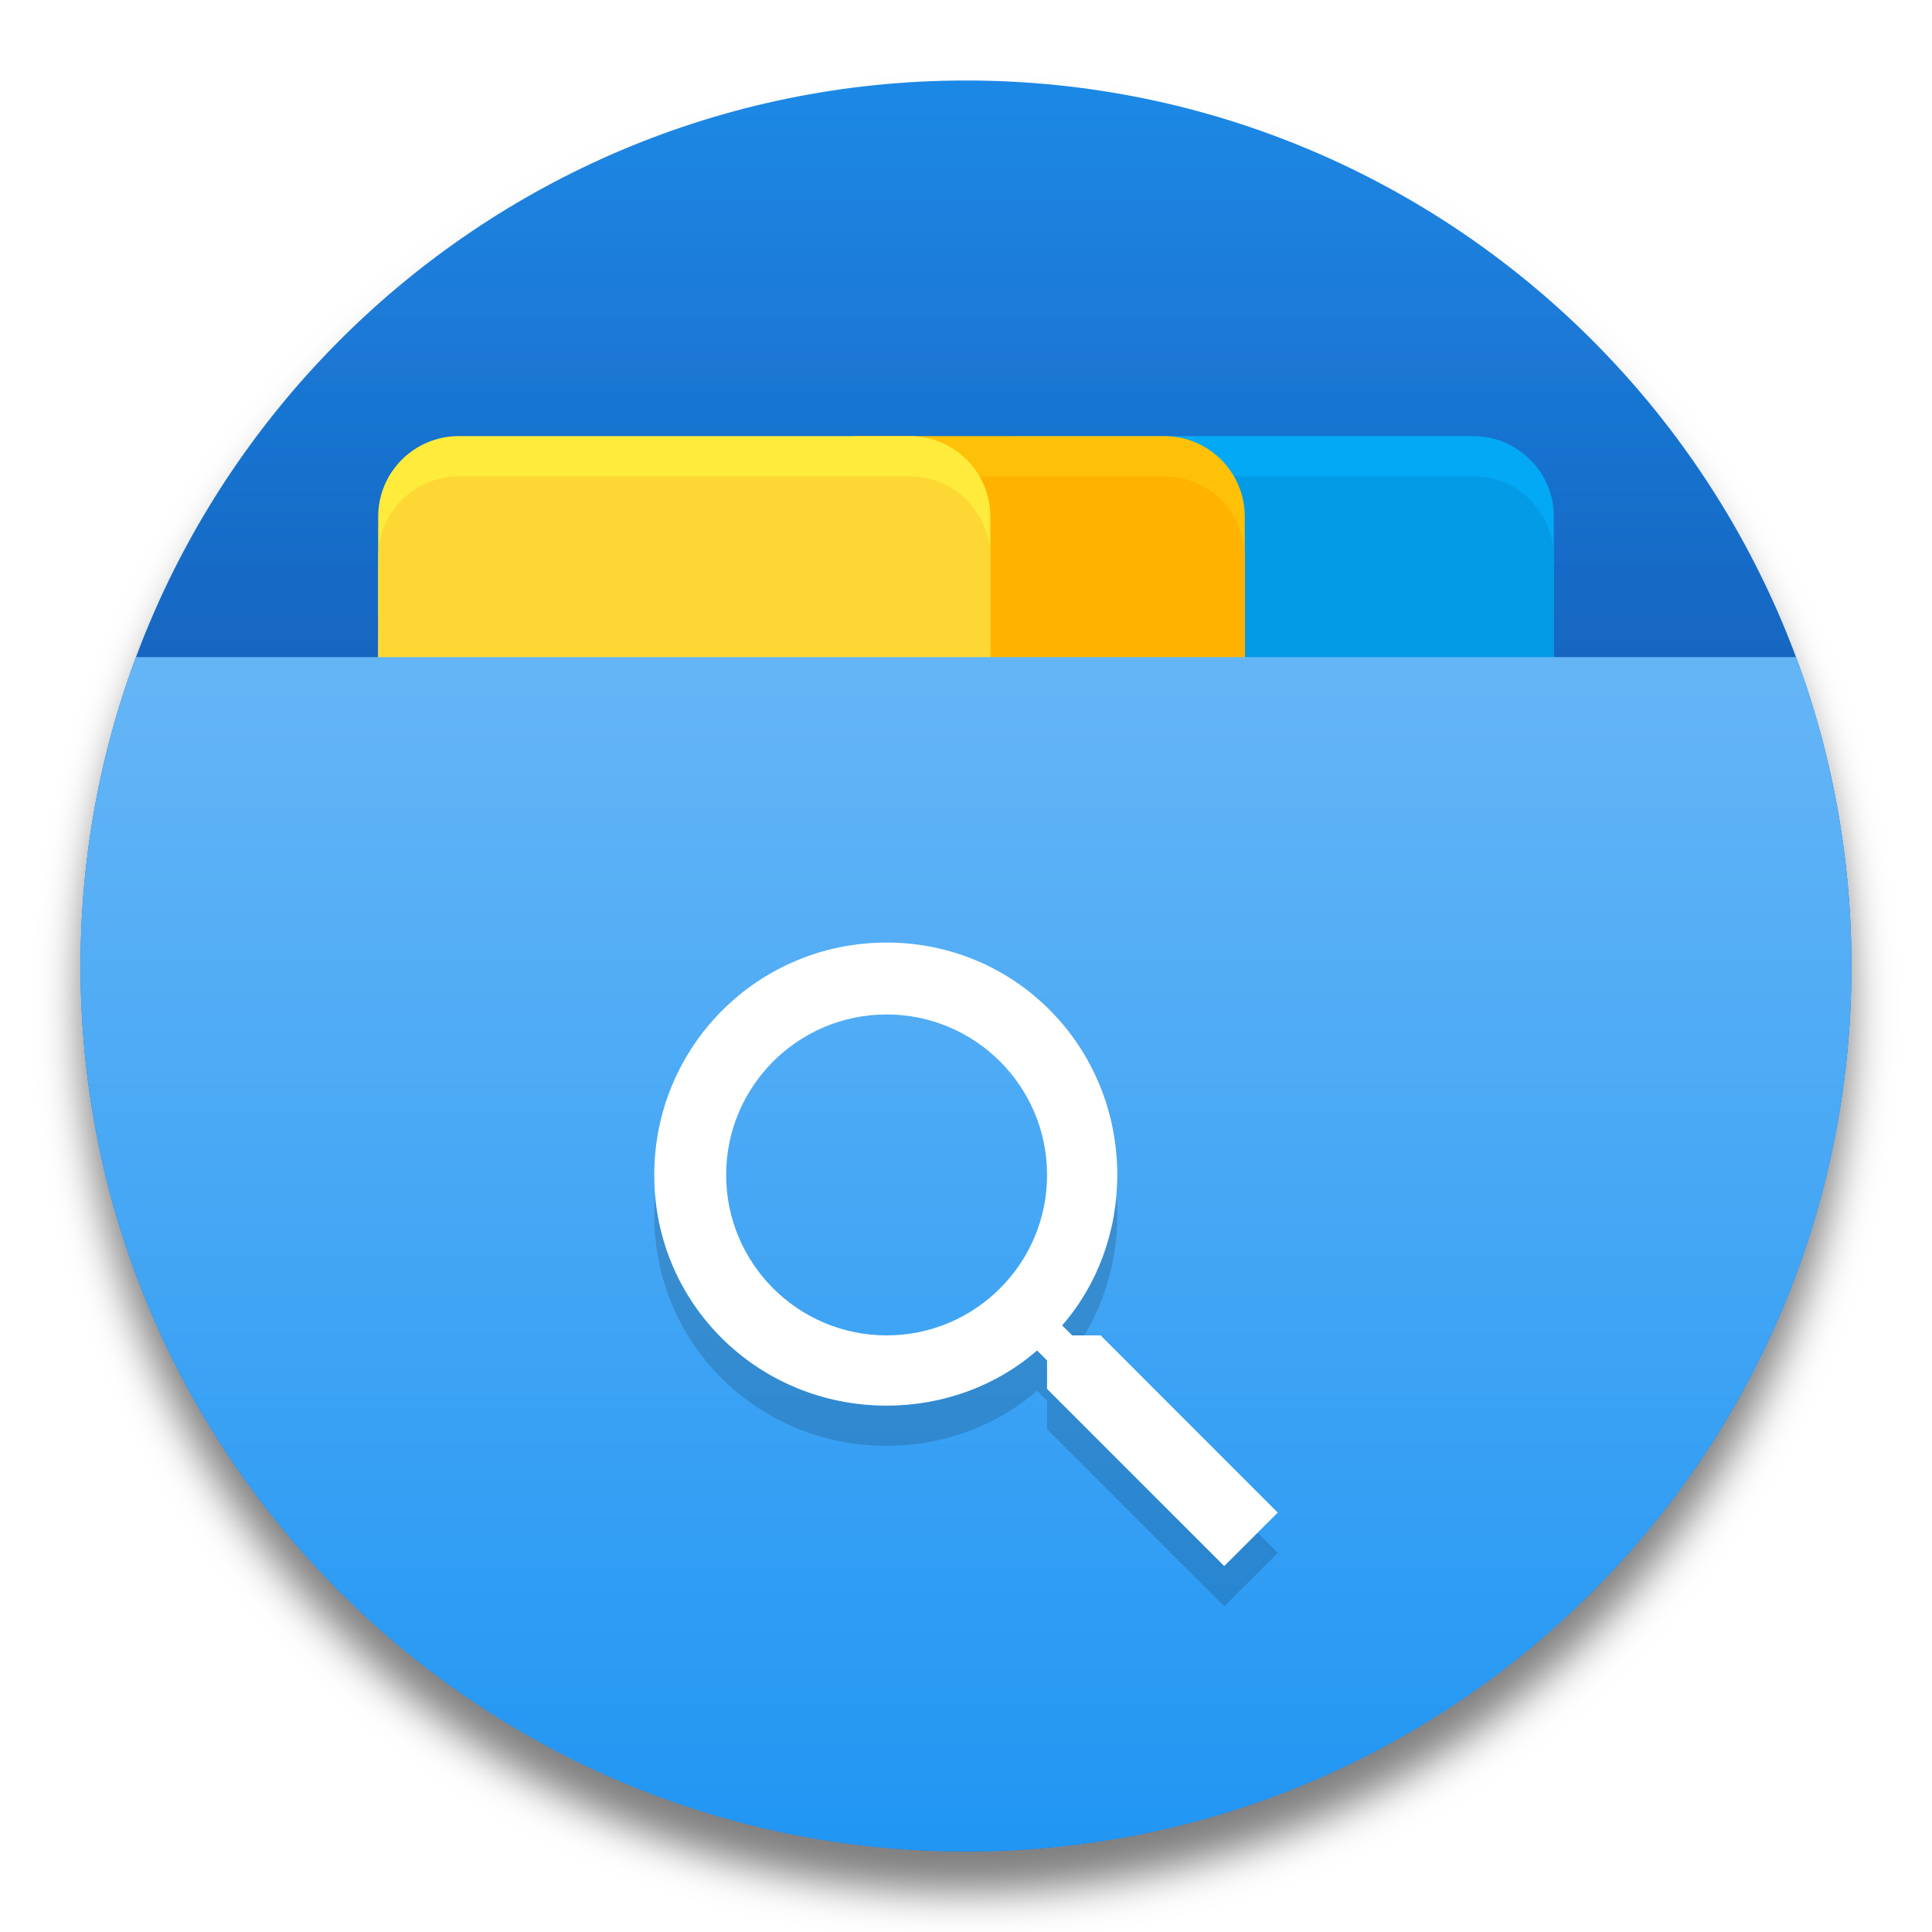
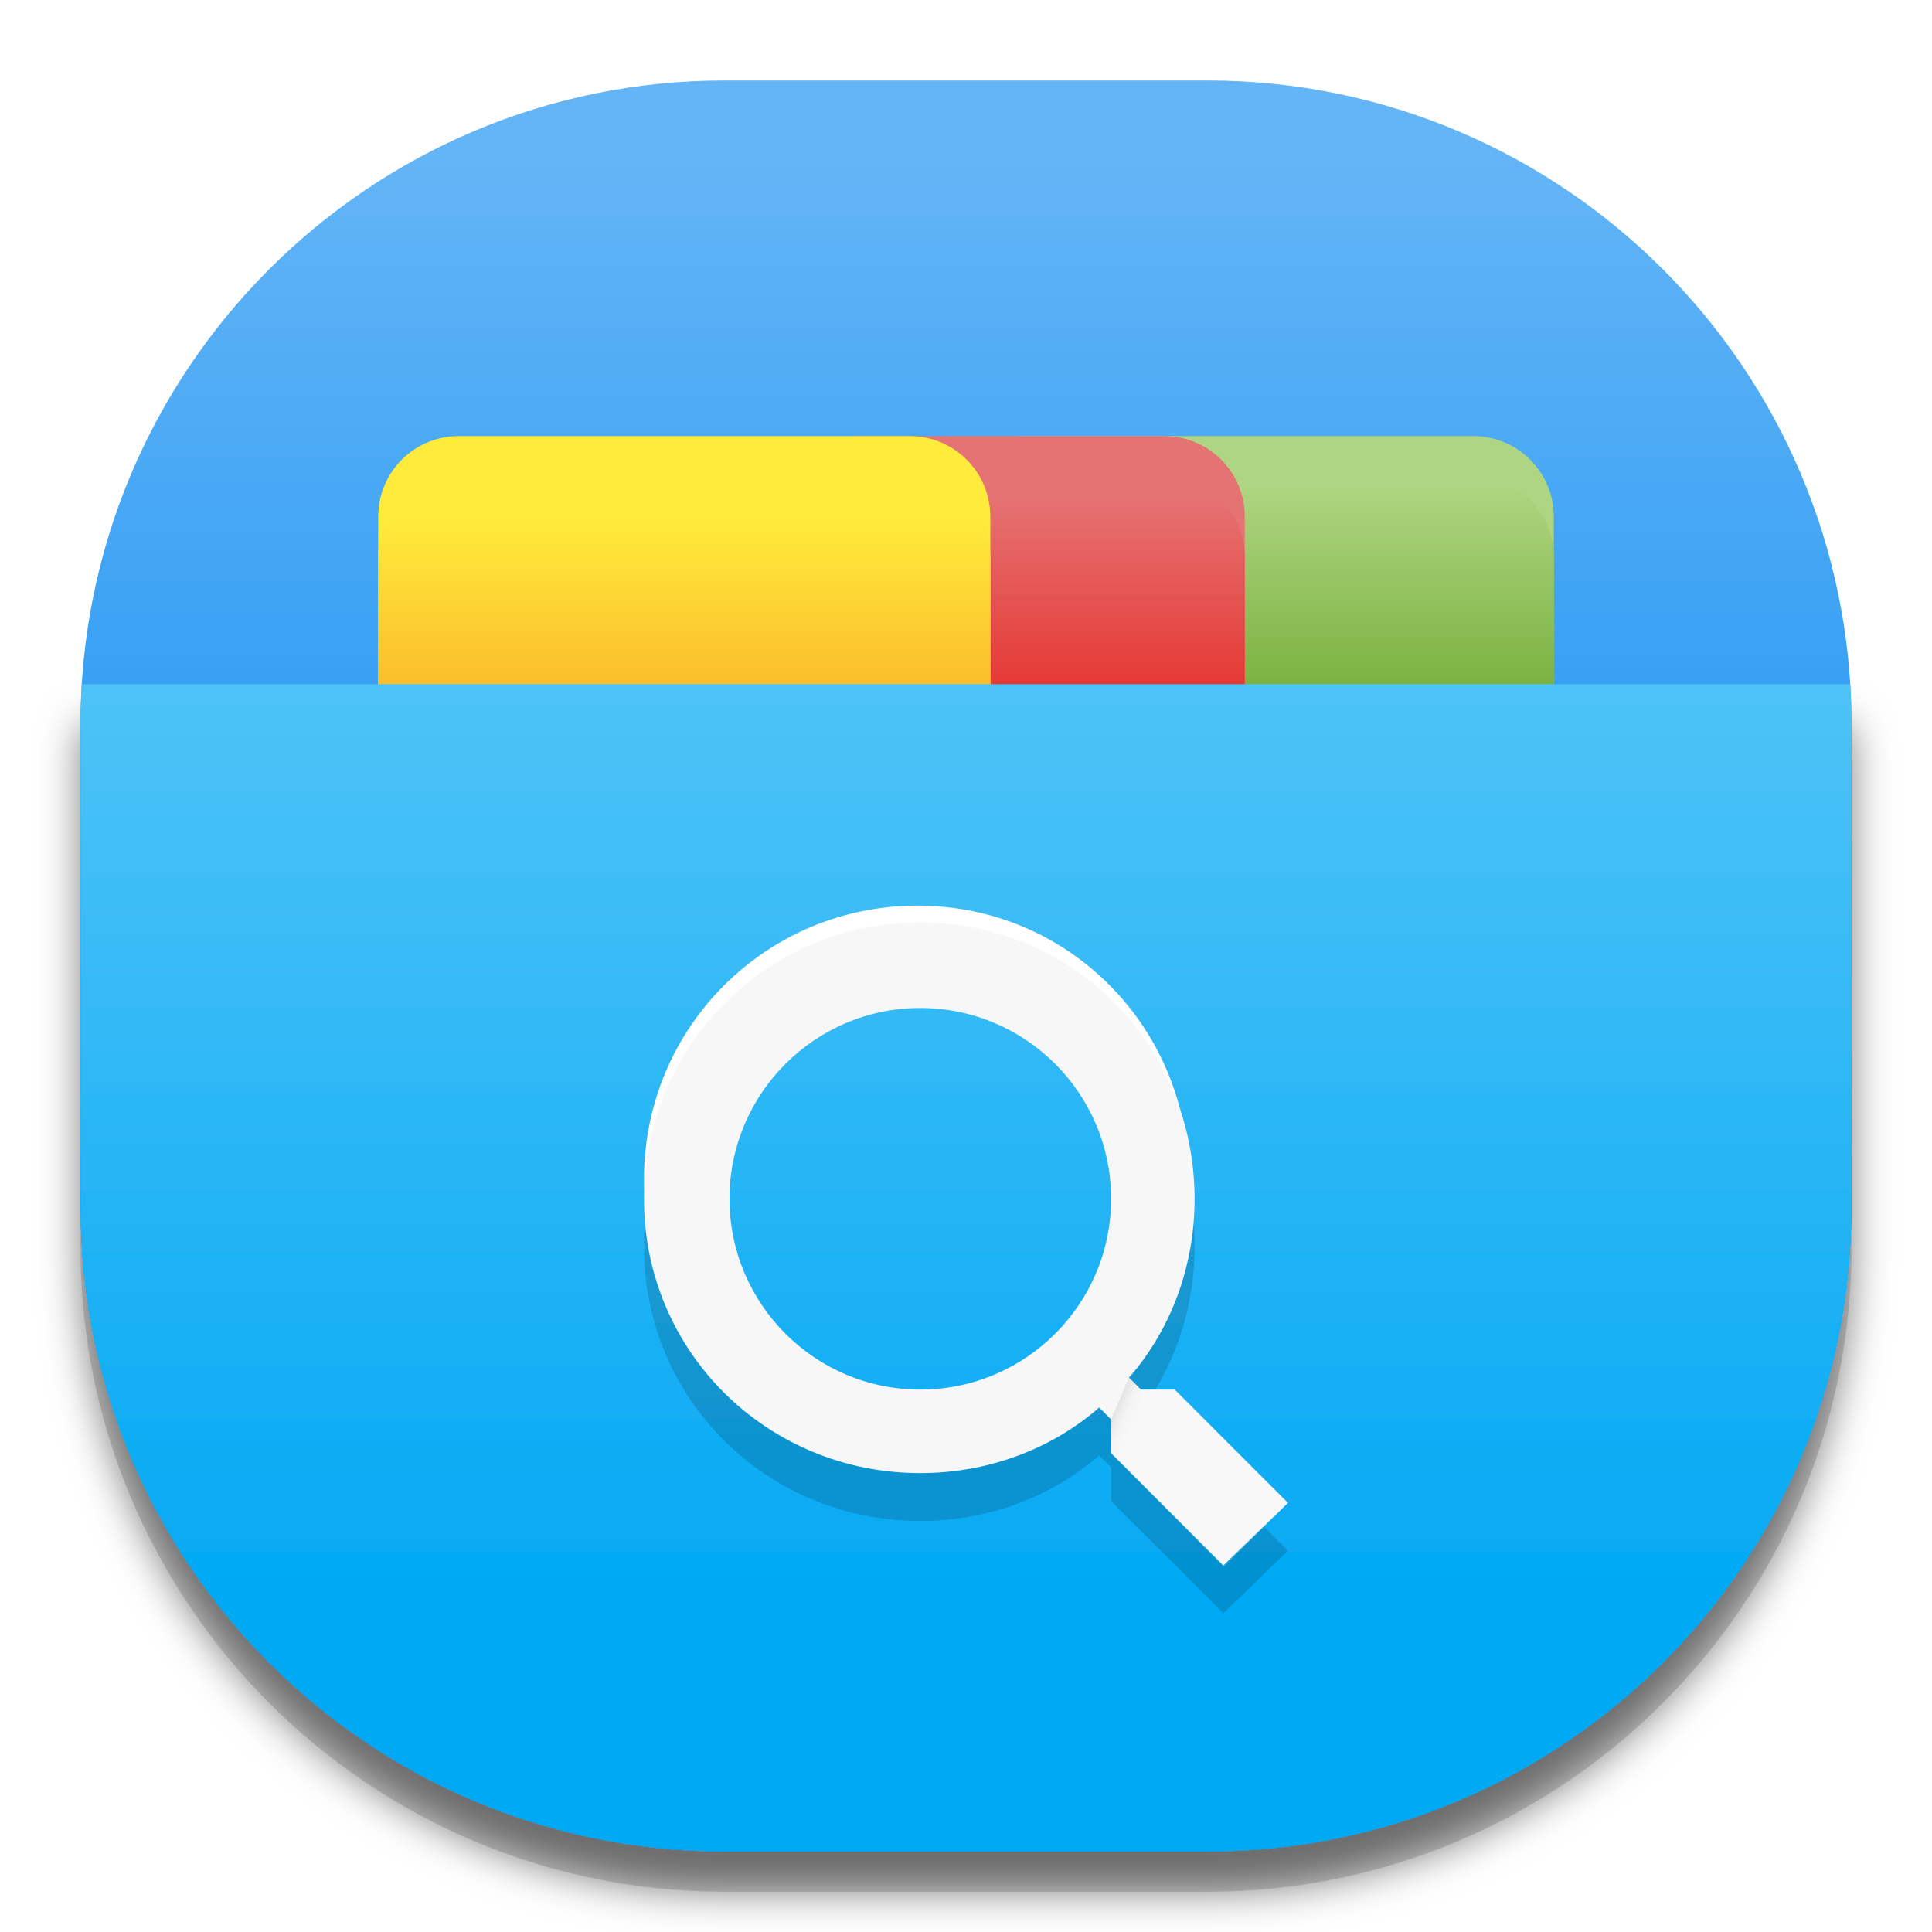
<svg xmlns="http://www.w3.org/2000/svg" style="isolation:isolate" viewBox="0 0 48 48" width="48" height="48">
  <defs>
-     <clipPath id="_clipPath_laJFnl2wcueiF5IP1n0SuuEHRrNBsbmV">
+     <clipPath id="_clipPath_z6gHZdhRCWSmPC8fcxpqQNE7u5PDMDQF">
      <rect width="48" height="48" />
    </clipPath>
  </defs>
-   <g clip-path="url(#_clipPath_laJFnl2wcueiF5IP1n0SuuEHRrNBsbmV)">
+   <g clip-path="url(#_clipPath_z6gHZdhRCWSmPC8fcxpqQNE7u5PDMDQF)">
    <g style="isolation:isolate" id="Design">
+       <path d="M 18 3 L 30 3 C 38.831 3 46 10.169 46 19 L 46 31 C 46 39.831 38.831 47 30 47 L 18 47 C 9.169 47 2 39.831 2 31 L 2 19 C 2 10.169 9.169 3 18 3 Z" style="stroke:none;fill:#000000;stroke-miterlimit:10;opacity:0.15;" />
      <defs>
-         <filter id="hPqaqQZTpFvltbzy2Tvbe47snwJklSWc" x="-200%" y="-200%" width="400%" height="400%">
+         <linearGradient id="_lgradient_19" x1="0.5" y1="0.033" x2="0.5" y2="0.5">
+           <stop offset="0%" style="stop-color:#64B5F6" />
+           <stop offset="100%" style="stop-color:#2196F3" />
+         </linearGradient>
+       </defs>
+       <path d="M 18 2 L 30 2 C 38.831 2 46 9.169 46 18 L 46 30 C 46 38.831 38.831 46 30 46 L 18 46 C 9.169 46 2 38.831 2 30 L 2 18 C 2 9.169 9.169 2 18 2 Z" style="stroke:none;fill:url(#_lgradient_19);stroke-miterlimit:10;" />
+       <g id="Group">
+         <g id="Group">
+           <path d="M 25.396 10.835 L 36.604 10.835 C 37.707 10.835 38.604 11.732 38.604 12.835 L 38.604 19.455 C 38.604 20.559 37.707 21.455 36.604 21.455 L 25.396 21.455 C 24.293 21.455 23.396 20.559 23.396 19.455 L 23.396 12.835 C 23.396 11.732 24.293 10.835 25.396 10.835 Z" style="stroke:none;fill:#AED581;stroke-miterlimit:10;" />
+           <defs>
+             <linearGradient id="_lgradient_20" x1="0.627" y1="0.024" x2="0.627" y2="0.48">
+               <stop offset="0%" style="stop-color:#AED581" />
+               <stop offset="100%" style="stop-color:#7CB342" />
+             </linearGradient>
+           </defs>
+           <path d="M 25.396 11.835 L 36.604 11.835 C 37.707 11.835 38.604 12.732 38.604 13.835 L 38.604 20.455 C 38.604 21.559 37.707 22.455 36.604 22.455 L 25.396 22.455 C 24.293 22.455 23.396 21.559 23.396 20.455 L 23.396 13.835 C 23.396 12.732 24.293 11.835 25.396 11.835 Z" style="stroke:none;fill:url(#_lgradient_20);stroke-miterlimit:10;" />
+         </g>
+         <g id="Group">
+           <path d="M 21.37 10.835 L 28.926 10.835 C 30.029 10.835 30.926 11.732 30.926 12.835 L 30.926 19.455 C 30.926 20.559 30.029 21.455 28.926 21.455 L 21.37 21.455 C 20.266 21.455 19.37 20.559 19.37 19.455 L 19.37 12.835 C 19.37 11.732 20.266 10.835 21.37 10.835 Z" style="stroke:none;fill:#E57373;stroke-miterlimit:10;" />
+           <defs>
+             <linearGradient id="_lgradient_21" x1="0.586" y1="0.042" x2="0.586" y2="0.489">
+               <stop offset="0%" style="stop-color:#E57373" />
+               <stop offset="100%" style="stop-color:#E53935" />
+             </linearGradient>
+           </defs>
+           <path d="M 21.37 11.835 L 28.926 11.835 C 30.029 11.835 30.926 12.732 30.926 13.835 L 30.926 20.455 C 30.926 21.559 30.029 22.455 28.926 22.455 L 21.37 22.455 C 20.266 22.455 19.37 21.559 19.37 20.455 L 19.37 13.835 C 19.37 12.732 20.266 11.835 21.37 11.835 Z" style="stroke:none;fill:url(#_lgradient_21);stroke-miterlimit:10;" />
+         </g>
+         <g id="Group">
+           <path d="M 11.396 10.835 L 22.604 10.835 C 23.707 10.835 24.604 11.732 24.604 12.835 L 24.604 19.455 C 24.604 20.559 23.707 21.455 22.604 21.455 L 11.396 21.455 C 10.293 21.455 9.396 20.559 9.396 19.455 L 9.396 12.835 C 9.396 11.732 10.293 10.835 11.396 10.835 Z" style="stroke:none;fill:#FFEB3B;stroke-miterlimit:10;" />
+           <defs>
+             <linearGradient id="_lgradient_22" x1="0.495" y1="0.094" x2="0.495" y2="0.476">
+               <stop offset="0%" style="stop-color:#FFEB3B" />
+               <stop offset="98.696%" style="stop-color:#FBC02D" />
+             </linearGradient>
+           </defs>
+           <path d="M 11.396 11.835 L 22.604 11.835 C 23.707 11.835 24.604 12.732 24.604 13.835 L 24.604 20.455 C 24.604 21.559 23.707 22.455 22.604 22.455 L 11.396 22.455 C 10.293 22.455 9.396 21.559 9.396 20.455 L 9.396 13.835 C 9.396 12.732 10.293 11.835 11.396 11.835 Z" style="stroke:none;fill:url(#_lgradient_22);stroke-miterlimit:10;" />
+         </g>
+       </g>
+       <defs>
+         <filter id="lAl1cIzFhbOjG2f5lHvwttcKBXsAZbAc" x="-200%" y="-200%" width="400%" height="400%">
          <feOffset in="SourceAlpha" result="offOut" dx="0" dy="1" />
          <feGaussianBlur in="offOut" result="blurOut" stdDeviation="0.5" />
          <feComponentTransfer in="blurOut" result="opacOut">
            <feFuncA type="table" tableValues="0 0.5" />
          </feComponentTransfer>
          <feBlend in="SourceGraphic" in2="opacOut" mode="normal" />
        </filter>
      </defs>
-       <g filter="url(#hPqaqQZTpFvltbzy2Tvbe47snwJklSWc)">
-         <linearGradient id="_lgradient_61" x1="50%" y1="-1.3877787807814457e-14%" x2="50%" y2="33.105%">
-           <stop offset="0%" stop-opacity="1" style="stop-color:rgb(30,136,229)" />
-           <stop offset="100%" stop-opacity="1" style="stop-color:rgb(21,101,192)" />
+       <g filter="url(#lAl1cIzFhbOjG2f5lHvwttcKBXsAZbAc)">
+         <linearGradient id="_lgradient_23" x1="50%" y1="0%" x2="50%" y2="79.082%">
+           <stop offset="0%" stop-opacity="1" style="stop-color:rgb(79,195,247)" />
+           <stop offset="98.261%" stop-opacity="1" style="stop-color:rgb(3,169,244)" />
        </linearGradient>
-         <path d=" M 2 24 C 2 11.858 11.858 2 24 2 C 36.142 2 46 11.858 46 24 C 46 36.142 36.142 46 24 46 C 11.858 46 2 36.142 2 24 Z " fill="url(#_lgradient_61)" />
+         <path d=" M 45.969 17 C 45.99 17.331 46 17.664 46 18 L 46 30 C 46 38.831 38.831 46 30 46 L 18 46 C 9.169 46 2 38.831 2 30 L 2 18 C 2 17.664 2.01 17.331 2.031 17 L 45.969 17 Z " fill="url(#_lgradient_23)" />
      </g>
      <g id="Group">
        <g id="Group">
-           <path d="M 25.396 10.835 L 36.604 10.835 C 37.707 10.835 38.604 11.732 38.604 12.835 L 38.604 19.455 C 38.604 20.559 37.707 21.455 36.604 21.455 L 25.396 21.455 C 24.293 21.455 23.396 20.559 23.396 19.455 L 23.396 12.835 C 23.396 11.732 24.293 10.835 25.396 10.835 Z" style="stroke:none;fill:#03A9F4;stroke-miterlimit:10;" />
-           <path d="M 25.396 11.835 L 36.604 11.835 C 37.707 11.835 38.604 12.732 38.604 13.835 L 38.604 20.455 C 38.604 21.559 37.707 22.455 36.604 22.455 L 25.396 22.455 C 24.293 22.455 23.396 21.559 23.396 20.455 L 23.396 13.835 C 23.396 12.732 24.293 11.835 25.396 11.835 Z" style="stroke:none;fill:#039BE5;stroke-miterlimit:10;" />
+           <path d=" M 28.702 34.524 C 29.331 33.487 29.679 32.259 29.679 30.973 C 29.679 30.784 29.672 30.597 29.66 30.411 C 29.524 31.852 28.956 33.191 28.049 34.228 L 28.345 34.524 L 28.702 34.524 Z " fill="rgb(0,0,0)" fill-opacity="0.15" />
+           <path d=" M 31.395 37.923 L 32 38.528 L 32 38.528 L 30.392 40.081 L 27.605 37.293 L 27.605 36.454 L 27.309 36.158 C 26.124 37.194 24.544 37.787 22.864 37.787 C 19.062 37.787 16 34.776 16 30.973 C 16 30.773 16.008 30.575 16.02 30.378 C 16.324 33.895 19.262 36.598 22.864 36.598 C 24.544 36.598 26.124 36.005 27.309 34.969 L 27.605 35.265 L 27.605 36.104 L 30.392 38.892 L 31.395 37.923 Z " fill="rgb(0,0,0)" fill-opacity="0.15" />
        </g>
-         <g id="Group">
-           <path d="M 21.37 10.835 L 28.926 10.835 C 30.029 10.835 30.926 11.732 30.926 12.835 L 30.926 19.455 C 30.926 20.559 30.029 21.455 28.926 21.455 L 21.37 21.455 C 20.266 21.455 19.37 20.559 19.37 19.455 L 19.37 12.835 C 19.37 11.732 20.266 10.835 21.37 10.835 Z" style="stroke:none;fill:#FFC107;stroke-miterlimit:10;" />
-           <path d="M 21.37 11.835 L 28.926 11.835 C 30.029 11.835 30.926 12.732 30.926 13.835 L 30.926 20.455 C 30.926 21.559 30.029 22.455 28.926 22.455 L 21.37 22.455 C 20.266 22.455 19.37 21.559 19.37 20.455 L 19.37 13.835 C 19.37 12.732 20.266 11.835 21.37 11.835 Z" style="stroke:none;fill:#FFB300;stroke-miterlimit:10;" />
-         </g>
-         <g id="Group">
-           <path d="M 11.396 10.835 L 22.604 10.835 C 23.707 10.835 24.604 11.732 24.604 12.835 L 24.604 19.455 C 24.604 20.559 23.707 21.455 22.604 21.455 L 11.396 21.455 C 10.293 21.455 9.396 20.559 9.396 19.455 L 9.396 12.835 C 9.396 11.732 10.293 10.835 11.396 10.835 Z" style="stroke:none;fill:#FFEB3B;stroke-miterlimit:10;" />
-           <path d="M 11.396 11.835 L 22.604 11.835 C 23.707 11.835 24.604 12.732 24.604 13.835 L 24.604 20.455 C 24.604 21.559 23.707 22.455 22.604 22.455 L 11.396 22.455 C 10.293 22.455 9.396 21.559 9.396 20.455 L 9.396 13.835 C 9.396 12.732 10.293 11.835 11.396 11.835 Z" style="stroke:none;fill:#FDD835;stroke-miterlimit:10;" />
-         </g>
+         <path d=" M 27.603 35.263 L 27.603 35.483 L 27.605 35.485 L 27.605 35.265 L 27.603 35.263 Z " fill="rgb(255,255,255)" />
+         <path d=" M 29.529 29.586 C 29.535 29.489 29.537 29.391 29.537 29.293 C 29.537 25.53 26.557 22.5 22.793 22.5 C 19.03 22.5 16 25.53 16 29.293 C 16 29.396 16.002 29.499 16.01 29.6 C 16.167 25.979 19.133 23.113 22.794 23.113 C 26.45 23.113 29.368 25.972 29.529 29.586 Z " fill="rgb(255,255,255)" />
+         <path d=" M 32 37.339 L 29.185 34.524 L 29.185 34.524 L 28.345 34.524 L 28.049 34.228 C 29.086 33.043 29.679 31.463 29.679 29.784 C 29.679 25.981 26.667 22.919 22.864 22.919 C 19.061 22.919 16 25.981 16 29.784 C 16 33.587 19.062 36.598 22.864 36.598 C 24.544 36.598 26.124 36.005 27.309 34.969 L 27.605 35.265 L 27.605 36.104 L 30.392 38.892 L 32 37.339 Z  M 22.864 34.524 C 20.248 34.524 18.124 32.4 18.124 29.784 C 18.124 27.167 20.248 25.043 22.864 25.043 C 25.481 25.043 27.605 27.167 27.605 29.784 C 27.605 32.4 25.481 34.524 22.864 34.524 L 22.864 34.524 Z " fill-rule="evenodd" fill="rgb(247,247,247)" />
+         <linearGradient id="_lgradient_24" x1="6.825%" y1="9.355%" x2="18.397%" y2="14.63%">
+           <stop offset="0%" stop-opacity="0.45" style="stop-color:rgb(209,209,209)" />
+           <stop offset="50.77%" stop-opacity="0.15" style="stop-color:rgb(232,232,232)" />
+           <stop offset="100%" stop-opacity="0.15" style="stop-color:rgb(255,255,255)" />
+         </linearGradient>
+         <path d=" M 27.6 36.09 L 30.406 38.934 L 31.994 37.339 L 29.185 34.526 L 28.352 34.526 L 28.049 34.228 L 27.6 35.273 L 27.6 36.09 Z " fill="url(#_lgradient_24)" />
      </g>
-       <linearGradient id="_lgradient_62" x1="50%" y1="0%" x2="50%" y2="100%">
-         <stop offset="2.174%" stop-opacity="1" style="stop-color:rgb(100,181,246)" />
-         <stop offset="98.261%" stop-opacity="1" style="stop-color:rgb(33,150,243)" />
-       </linearGradient>
-       <path d=" M 44.623 16.327 C 45.513 18.716 46 21.302 46 24 C 46 36.141 36.142 46 24 46 C 11.858 46 2 36.141 2 24 C 2 21.302 2.487 18.716 3.377 16.327 L 44.623 16.327 Z " fill="url(#_lgradient_62)" />
-       <path d=" M 31.245 38.08 L 31.745 38.58 L 30.416 39.908 L 26.014 35.506 L 26.014 34.8 L 25.765 34.551 C 24.769 35.423 23.44 35.922 22.028 35.922 C 18.83 35.922 16.255 33.389 16.255 30.191 C 16.255 30.023 16.262 29.856 16.272 29.691 C 16.527 32.648 18.998 34.922 22.028 34.922 C 23.44 34.922 24.769 34.423 25.765 33.551 L 26.014 33.8 L 26.014 34.506 L 30.416 38.908 L 31.245 38.08 Z  M 27.743 29.719 C 27.752 29.875 27.758 30.032 27.758 30.191 C 27.758 31.273 27.466 32.305 26.937 33.177 L 26.637 33.177 L 26.388 32.929 C 27.151 32.057 27.628 30.931 27.743 29.719 Z " fill-rule="evenodd" fill="rgb(0,0,0)" fill-opacity="0.15" />
-       <linearGradient id="_lgradient_63" x1="85.524%" y1="128.288%" x2="160.188%" y2="201.487%">
-         <stop offset="0.435%" stop-opacity="1" style="stop-color:rgb(255,255,255)" />
-         <stop offset="57.605%" stop-opacity="1" style="stop-color:rgb(247,247,247)" />
-         <stop offset="100%" stop-opacity="1" style="stop-color:rgb(235,235,235)" />
-       </linearGradient>
-       <path d=" M 22.028 33.177 C 24.228 33.177 26.014 31.392 26.014 29.191 C 26.014 26.99 24.228 25.204 22.028 25.204 C 19.827 25.204 18.041 26.99 18.041 29.191 C 18.041 31.392 19.827 33.177 22.028 33.177 Z  M 27.343 33.177 L 31.745 37.58 L 30.416 38.908 L 26.014 34.506 L 26.014 33.8 L 25.765 33.551 C 24.769 34.423 23.44 34.922 22.028 34.922 C 18.83 34.922 16.255 32.389 16.255 29.191 C 16.255 25.993 18.829 23.418 22.028 23.418 C 25.226 23.418 27.758 25.993 27.758 29.191 C 27.758 30.603 27.26 31.932 26.388 32.929 L 26.637 33.177 L 27.343 33.177 Z " fill="url(#_lgradient_63)" />
    </g>
  </g>
</svg>
